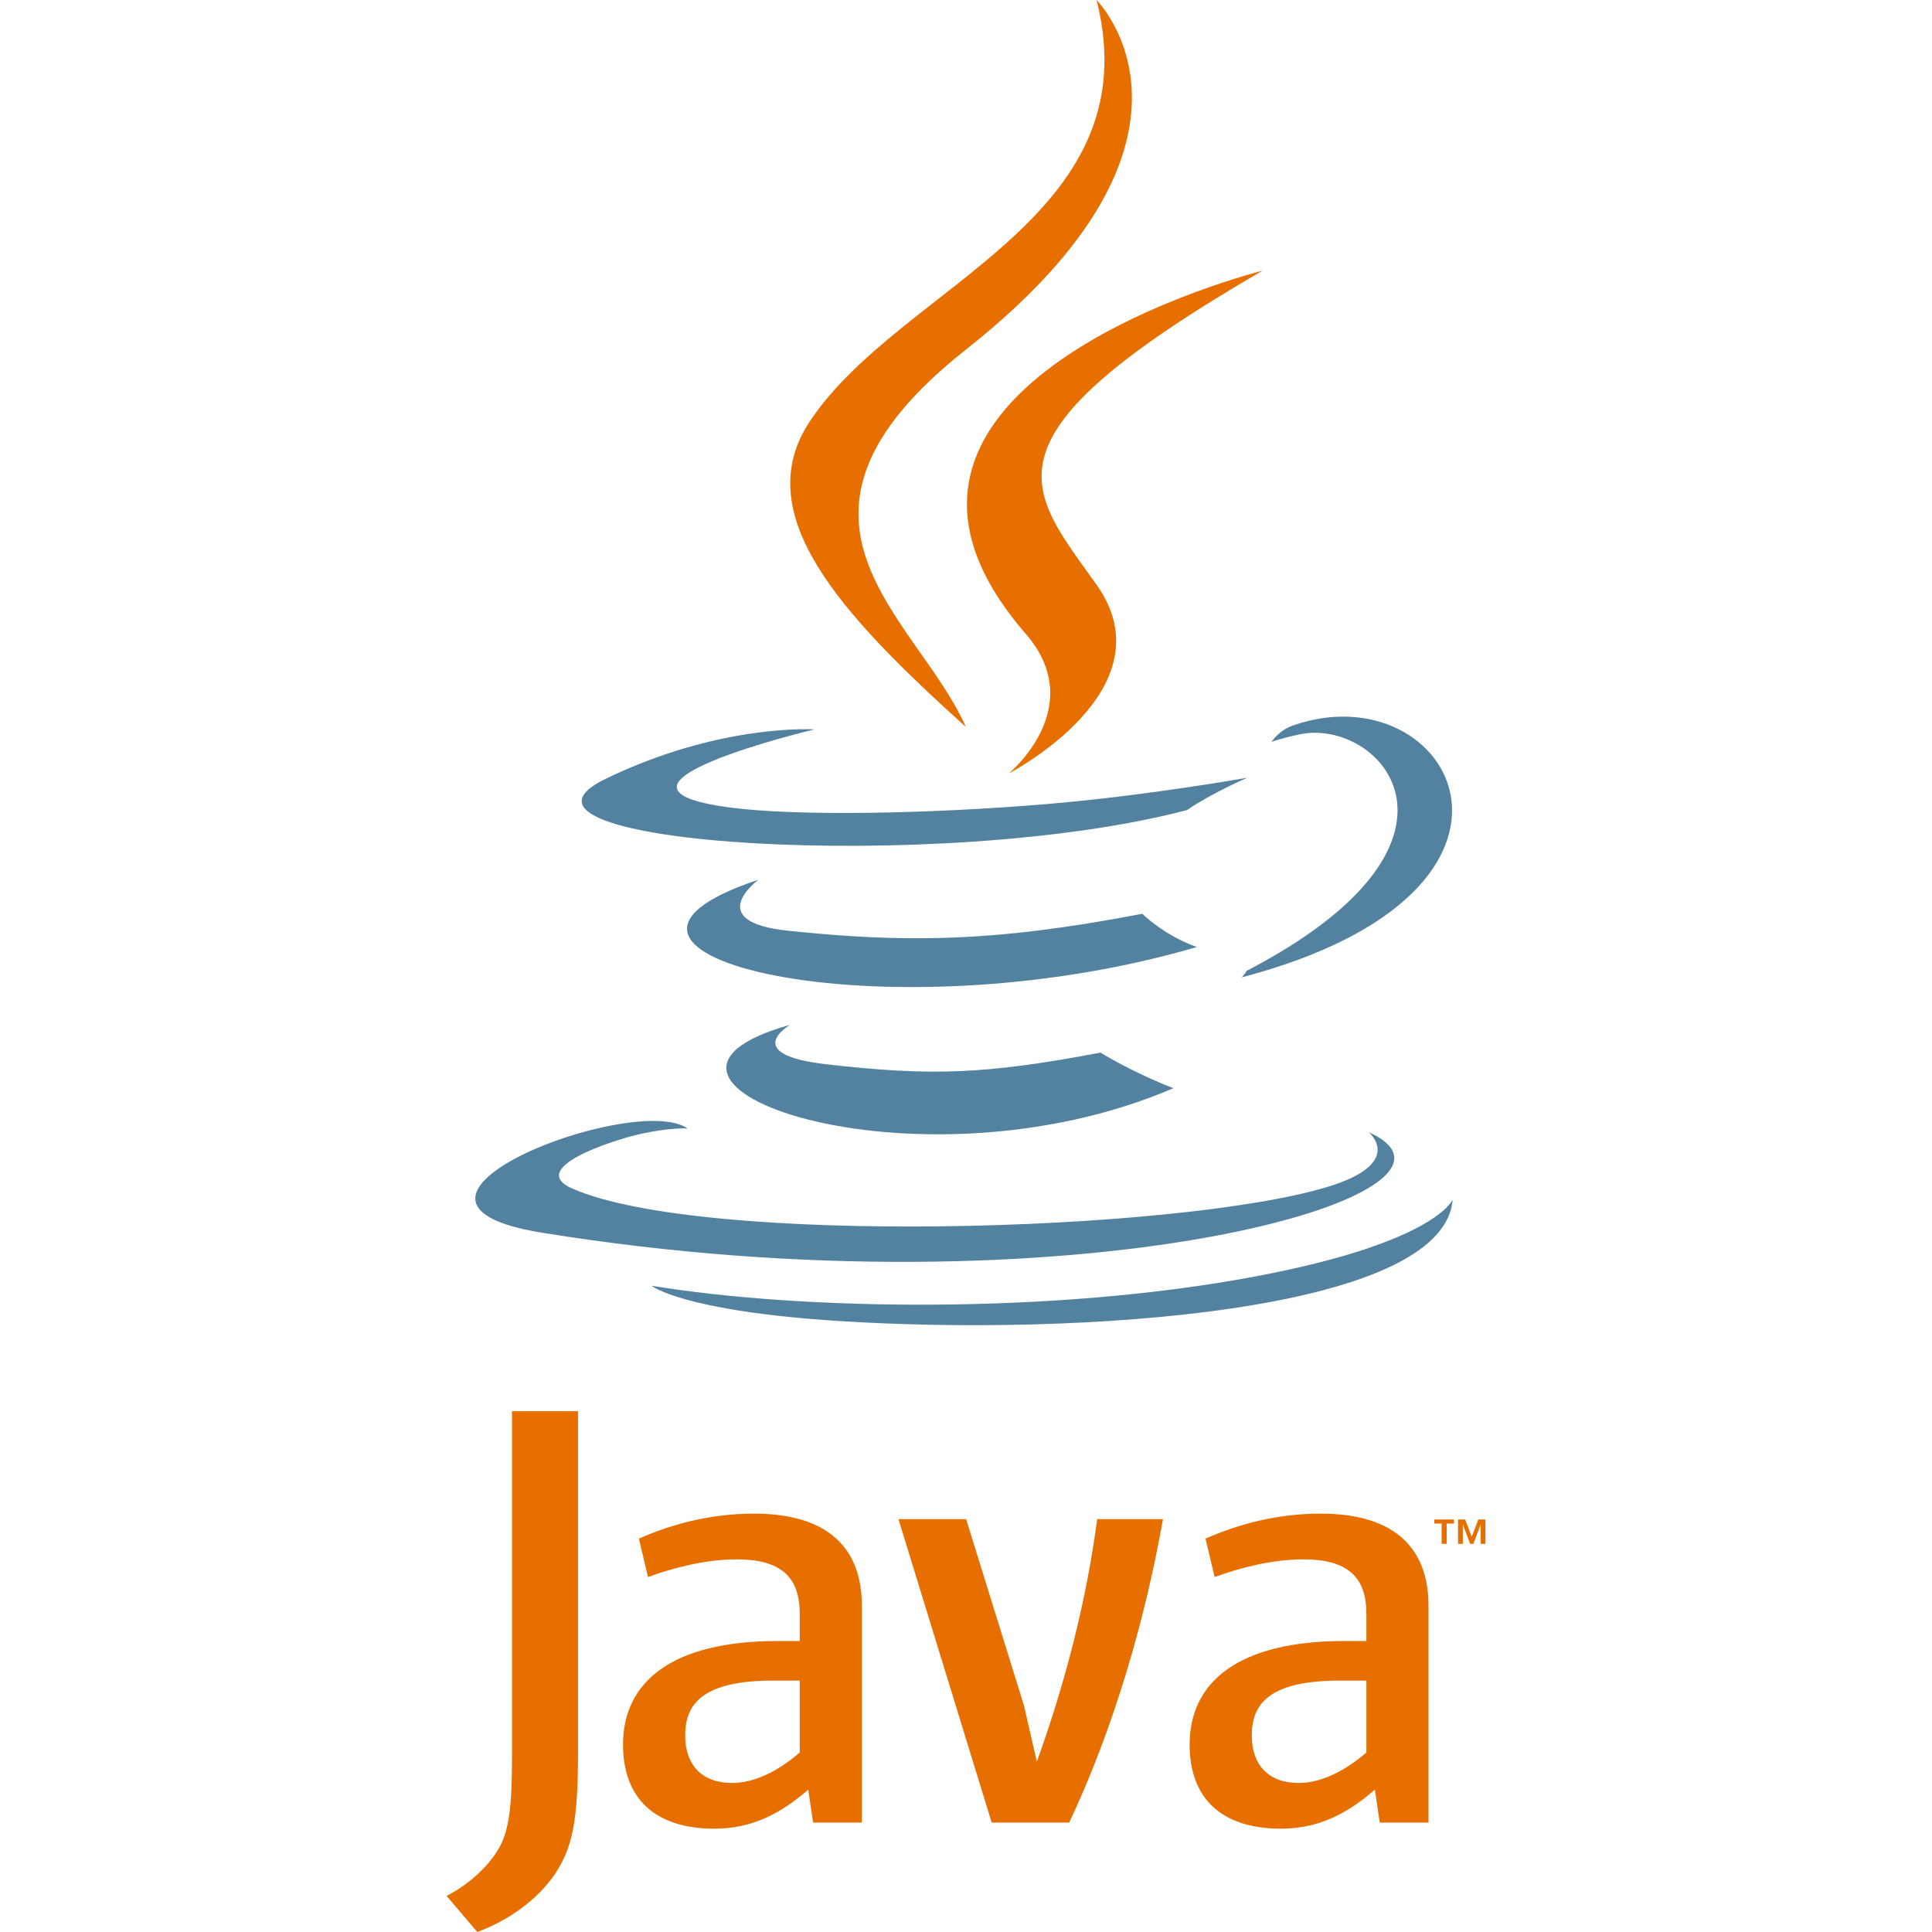
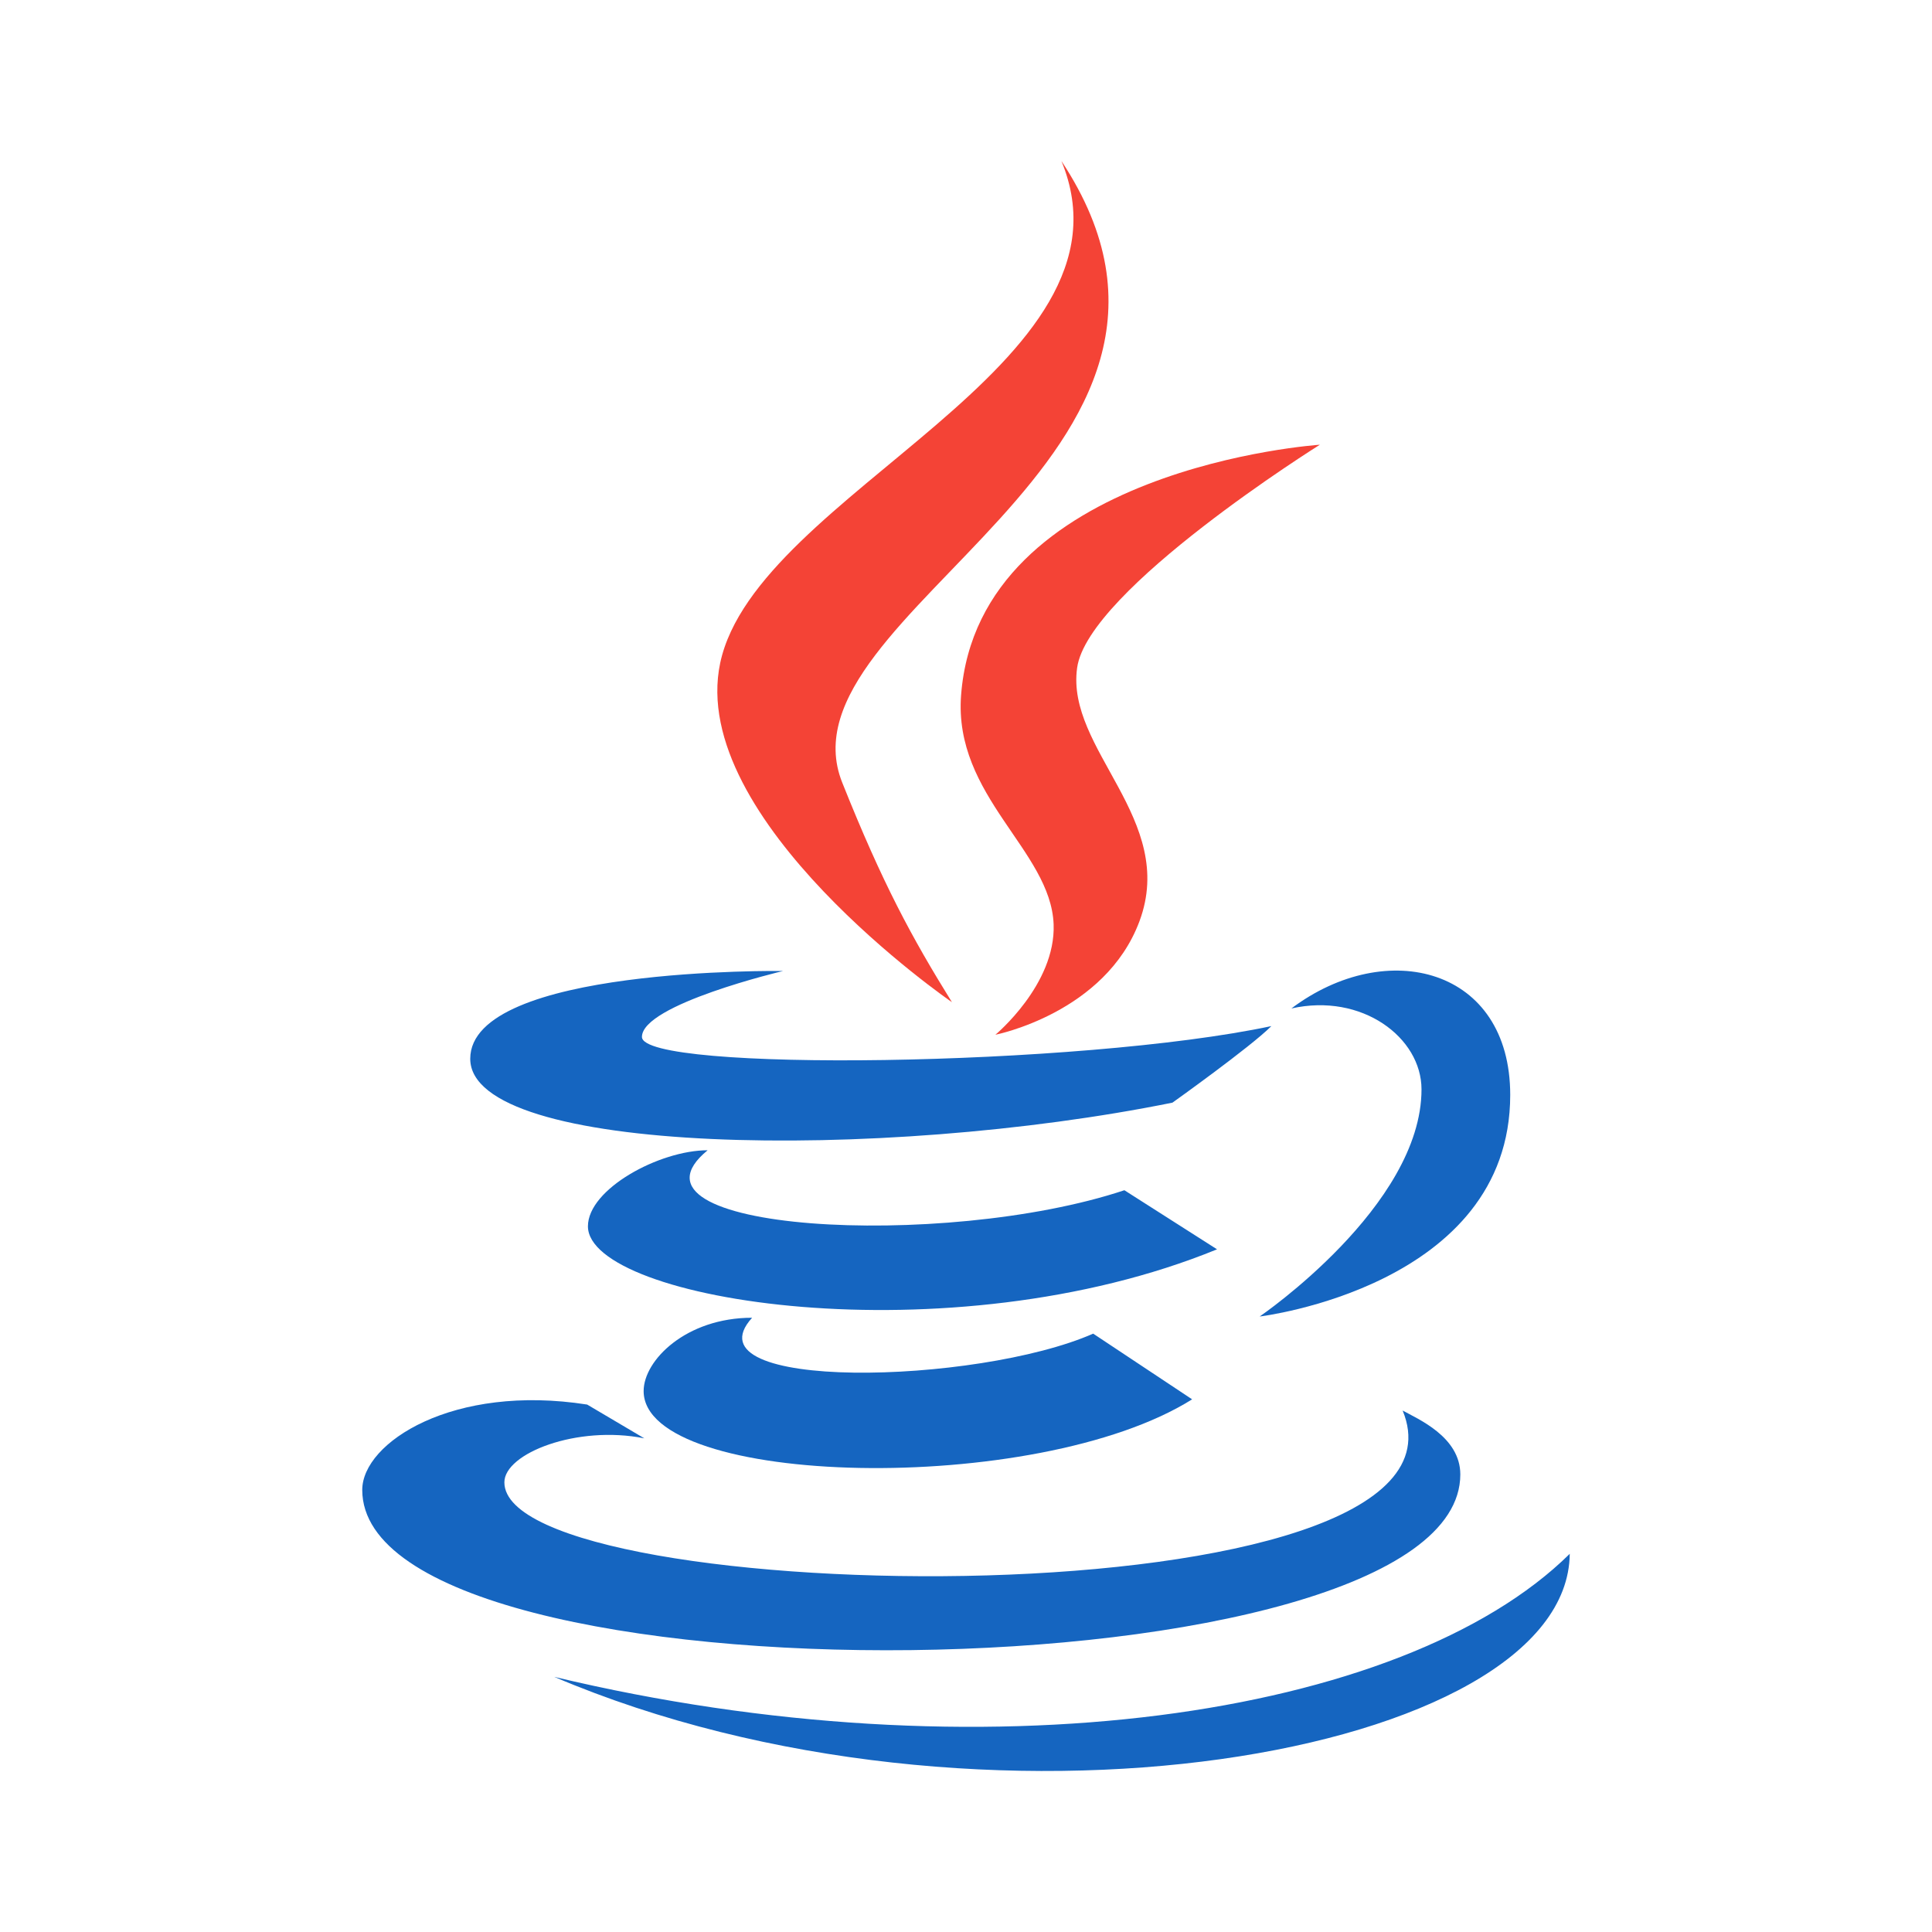
- <svg xmlns="http://www.w3.org/2000/svg" width="800px" height="800px" viewBox="-118.513 4.399 540.906 540.906">
-   <path d="M285.104 430.945h-2.037v-1.14h5.486v1.14h-2.025v5.688h-1.424v-5.688zm10.942.297h-.032l-2.02 5.393h-.924l-2.006-5.393h-.024v5.393h-1.343v-6.828h1.976l1.86 4.835 1.854-4.835h1.969v6.828h-1.311l.001-5.393z" fill="#e76f00" />
-   <path d="M102.681 291.324s-14.178 8.245 10.09 11.035c29.4 3.354 44.426 2.873 76.825-3.259 0 0 8.518 5.341 20.414 9.967-72.63 31.128-164.376-1.803-107.329-17.743M93.806 250.704s-15.902 11.771 8.384 14.283c31.406 3.24 56.208 3.505 99.125-4.759 0 0 5.937 6.018 15.271 9.309-87.815 25.678-185.624 2.025-122.78-18.833" fill="#5382a1" />
-   <path d="M168.625 181.799c17.896 20.604-4.701 39.146-4.701 39.146s45.439-23.458 24.571-52.833c-19.491-27.395-34.438-41.005 46.479-87.934.001-.001-127.013 31.721-66.349 101.621" fill="#e76f00" />
-   <path d="M264.684 321.369s10.492 8.646-11.555 15.333c-41.923 12.7-174.488 16.535-211.314.507-13.238-5.76 11.587-13.752 19.396-15.429 8.144-1.766 12.798-1.437 12.798-1.437-14.722-10.371-95.157 20.363-40.857 29.166 148.084 24.015 269.944-10.814 231.532-28.14M109.499 208.617s-67.431 16.016-23.879 21.832c18.389 2.462 55.047 1.905 89.192-.956 27.906-2.354 55.928-7.358 55.928-7.358s-9.84 4.214-16.959 9.074c-68.475 18.01-200.756 9.631-162.674-8.79 32.206-15.568 58.392-13.802 58.392-13.802M230.462 276.231c69.608-36.171 37.425-70.932 14.96-66.248-5.506 1.146-7.961 2.139-7.961 2.139s2.045-3.202 5.947-4.588c44.441-15.624 78.619 46.081-14.346 70.521 0 0 1.079-.962 1.4-1.824" fill="#5382a1" />
-   <path d="M188.495 4.399s38.55 38.562-36.563 97.862c-60.233 47.567-13.735 74.689-.025 105.678-35.158-31.723-60.96-59.647-43.65-85.637 25.406-38.151 95.792-56.648 80.238-117.903" fill="#e76f00" />
-   <path d="M116.339 374.246c66.815 4.277 169.417-2.373 171.846-33.987 0 0-4.67 11.984-55.219 21.503-57.027 10.731-127.364 9.479-169.081 2.601.002-.002 8.541 7.067 52.454 9.883" fill="#5382a1" />
-   <path d="M105.389 495.049c-6.303 5.467-12.96 8.536-18.934 8.536-8.527 0-13.134-5.113-13.134-13.314 0-8.871 4.937-15.357 24.739-15.357h7.328l.001 20.135m17.392 19.623V453.93c0-15.518-8.85-25.756-30.188-25.756-12.457 0-23.369 3.076-32.238 6.999l2.56 10.752c6.983-2.563 16.022-4.949 24.894-4.949 12.292 0 17.58 4.949 17.58 15.181v7.678h-6.135c-29.865 0-43.337 11.593-43.337 28.993 0 15.018 8.878 23.554 25.594 23.554 10.745 0 18.766-4.437 26.264-10.929l1.361 9.221 13.645-.002zM180.824 514.672h-21.691l-26.106-84.96h18.944l16.198 52.199 3.601 15.699c8.195-22.698 13.992-45.726 16.891-67.898h18.427c-4.938 27.976-13.822 58.684-26.264 84.96M264.038 495.049c-6.315 5.467-12.983 8.536-18.958 8.536-8.512 0-13.131-5.113-13.131-13.314 0-8.871 4.947-15.357 24.748-15.357h7.341v20.135m17.39 19.623V453.93c0-15.518-8.871-25.756-30.186-25.756-12.465 0-23.381 3.076-32.246 6.999l2.557 10.752c6.985-2.563 16.041-4.949 24.906-4.949 12.283 0 17.579 4.949 17.579 15.181v7.678h-6.146c-29.873 0-43.34 11.593-43.34 28.993 0 15.018 8.871 23.554 25.584 23.554 10.752 0 18.77-4.437 26.28-10.929l1.366 9.221 13.646-.002zM36.847 529.099c-4.958 7.239-12.966 12.966-21.733 16.206L6.527 535.2c6.673-3.424 12.396-8.954 15.055-14.104 2.3-4.581 3.252-10.485 3.252-24.604v-96.995h18.478v95.666c-.001 18.875-1.51 26.5-6.465 33.936" fill="#e76f00" />
+ <svg xmlns="http://www.w3.org/2000/svg" viewBox="0 0 48 48" width="48px" height="48px">
+   <path fill="#F44336" d="M23.65,24.898c-0.998-1.609-1.722-2.943-2.725-5.455C19.229,15.2,31.24,11.366,26.37,3.999c2.111,5.089-7.577,8.235-8.477,12.473C17.07,20.37,23.645,24.898,23.65,24.898z" />
+   <path fill="#F44336" d="M23.878,17.27c-0.192,2.516,2.229,3.857,2.299,5.695c0.056,1.496-1.447,2.743-1.447,2.743s2.728-0.536,3.579-2.818c0.945-2.534-1.834-4.269-1.548-6.298c0.267-1.938,6.031-5.543,6.031-5.543S24.311,11.611,23.878,17.27z" />
+   <g>
+     <path fill="#1565C0" d="M32.084 25.055c1.754-.394 3.233.723 3.233 2.01 0 2.901-4.021 5.643-4.021 5.643s6.225-.742 6.225-5.505C37.521 24.053 34.464 23.266 32.084 25.055zM29.129 27.395c0 0 1.941-1.383 2.458-1.902-4.763 1.011-15.638 1.147-15.638.269 0-.809 3.507-1.638 3.507-1.638s-7.773-.112-7.773 2.181C11.683 28.695 21.858 28.866 29.129 27.395z" />
+     <path fill="#1565C0" d="M27.935,29.571c-4.509,1.499-12.814,1.02-10.354-0.993c-1.198,0-2.974,0.963-2.974,1.889c0,1.857,8.982,3.291,15.63,0.572L27.935,29.571z" />
+     <path fill="#1565C0" d="M18.686,32.739c-1.636,0-2.695,1.054-2.695,1.822c0,2.391,9.76,2.632,13.627,0.205l-2.458-1.632C24.271,34.404,17.014,34.579,18.686,32.739z" />
+     <path fill="#1565C0" d="M36.281,36.632c0-0.936-1.055-1.377-1.433-1.588c2.228,5.373-22.317,4.956-22.317,1.784c0-0.721,1.807-1.427,3.477-1.093l-1.42-0.839C11.26,34.374,9,35.837,9,37.017C9,42.52,36.281,42.255,36.281,36.632z" />
+     <path fill="#1565C0" d="M39,38.604c-4.146,4.095-14.659,5.587-25.231,3.057C24.341,46.164,38.95,43.628,39,38.604z" />
+   </g>
</svg>
